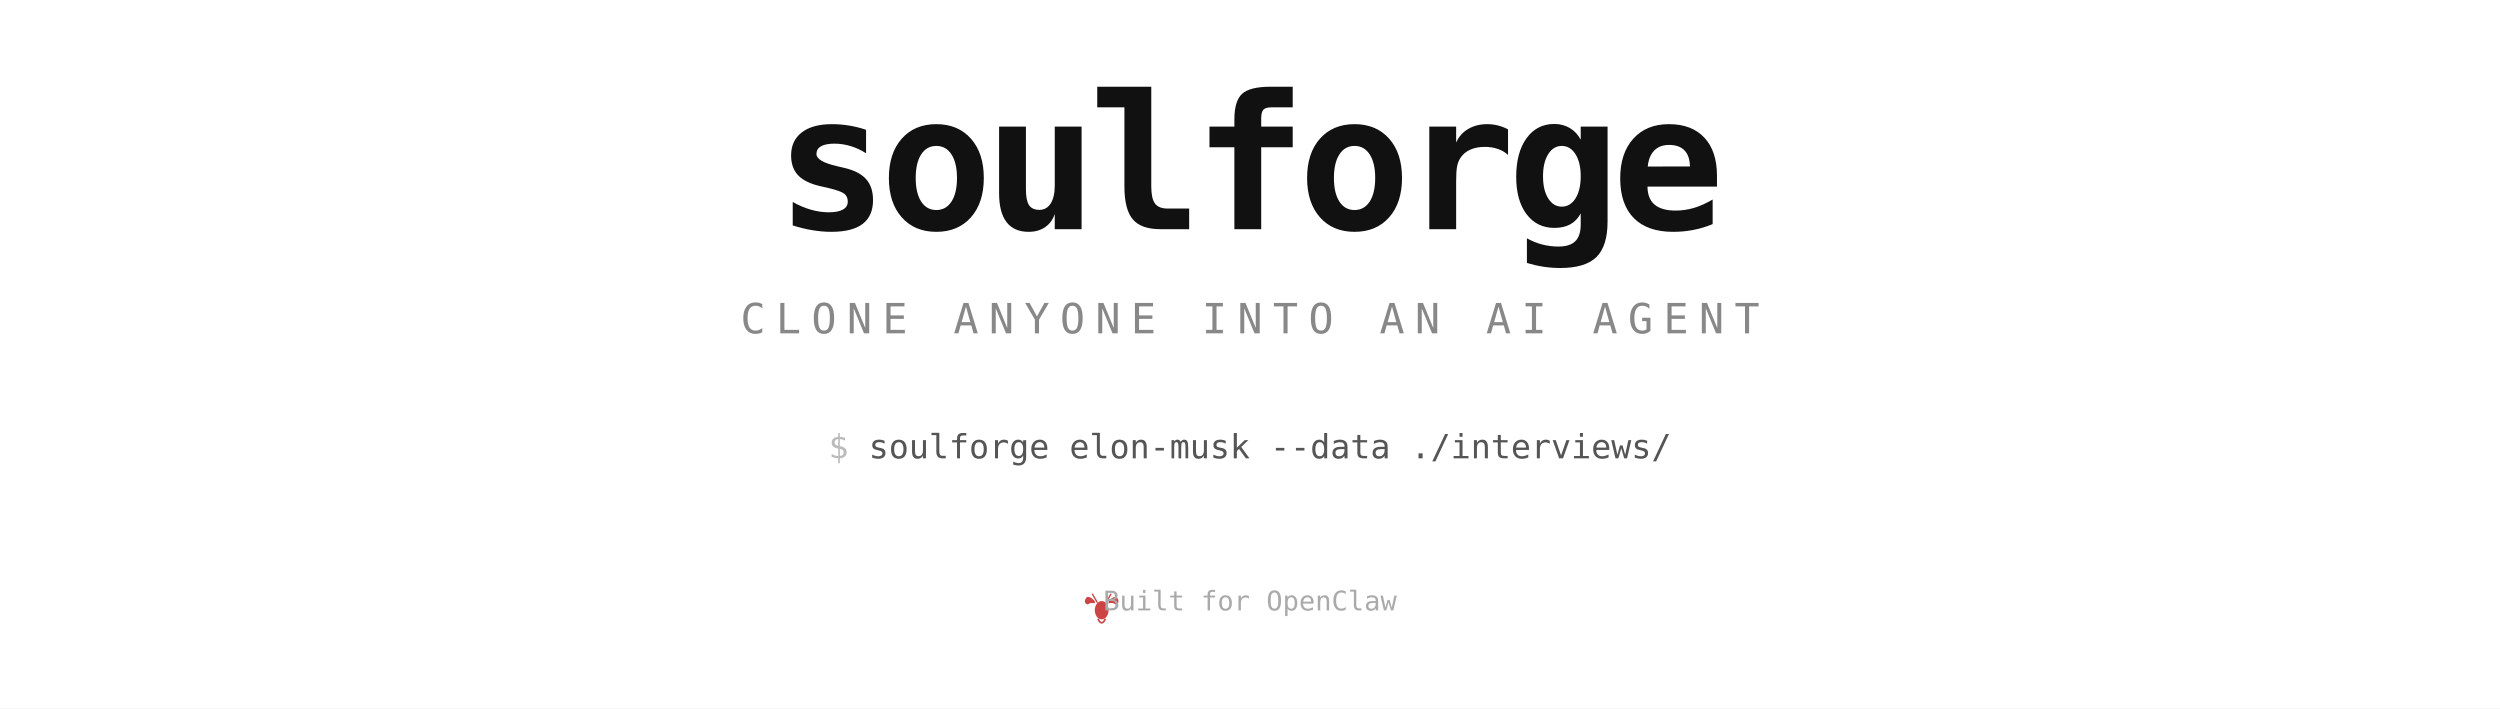
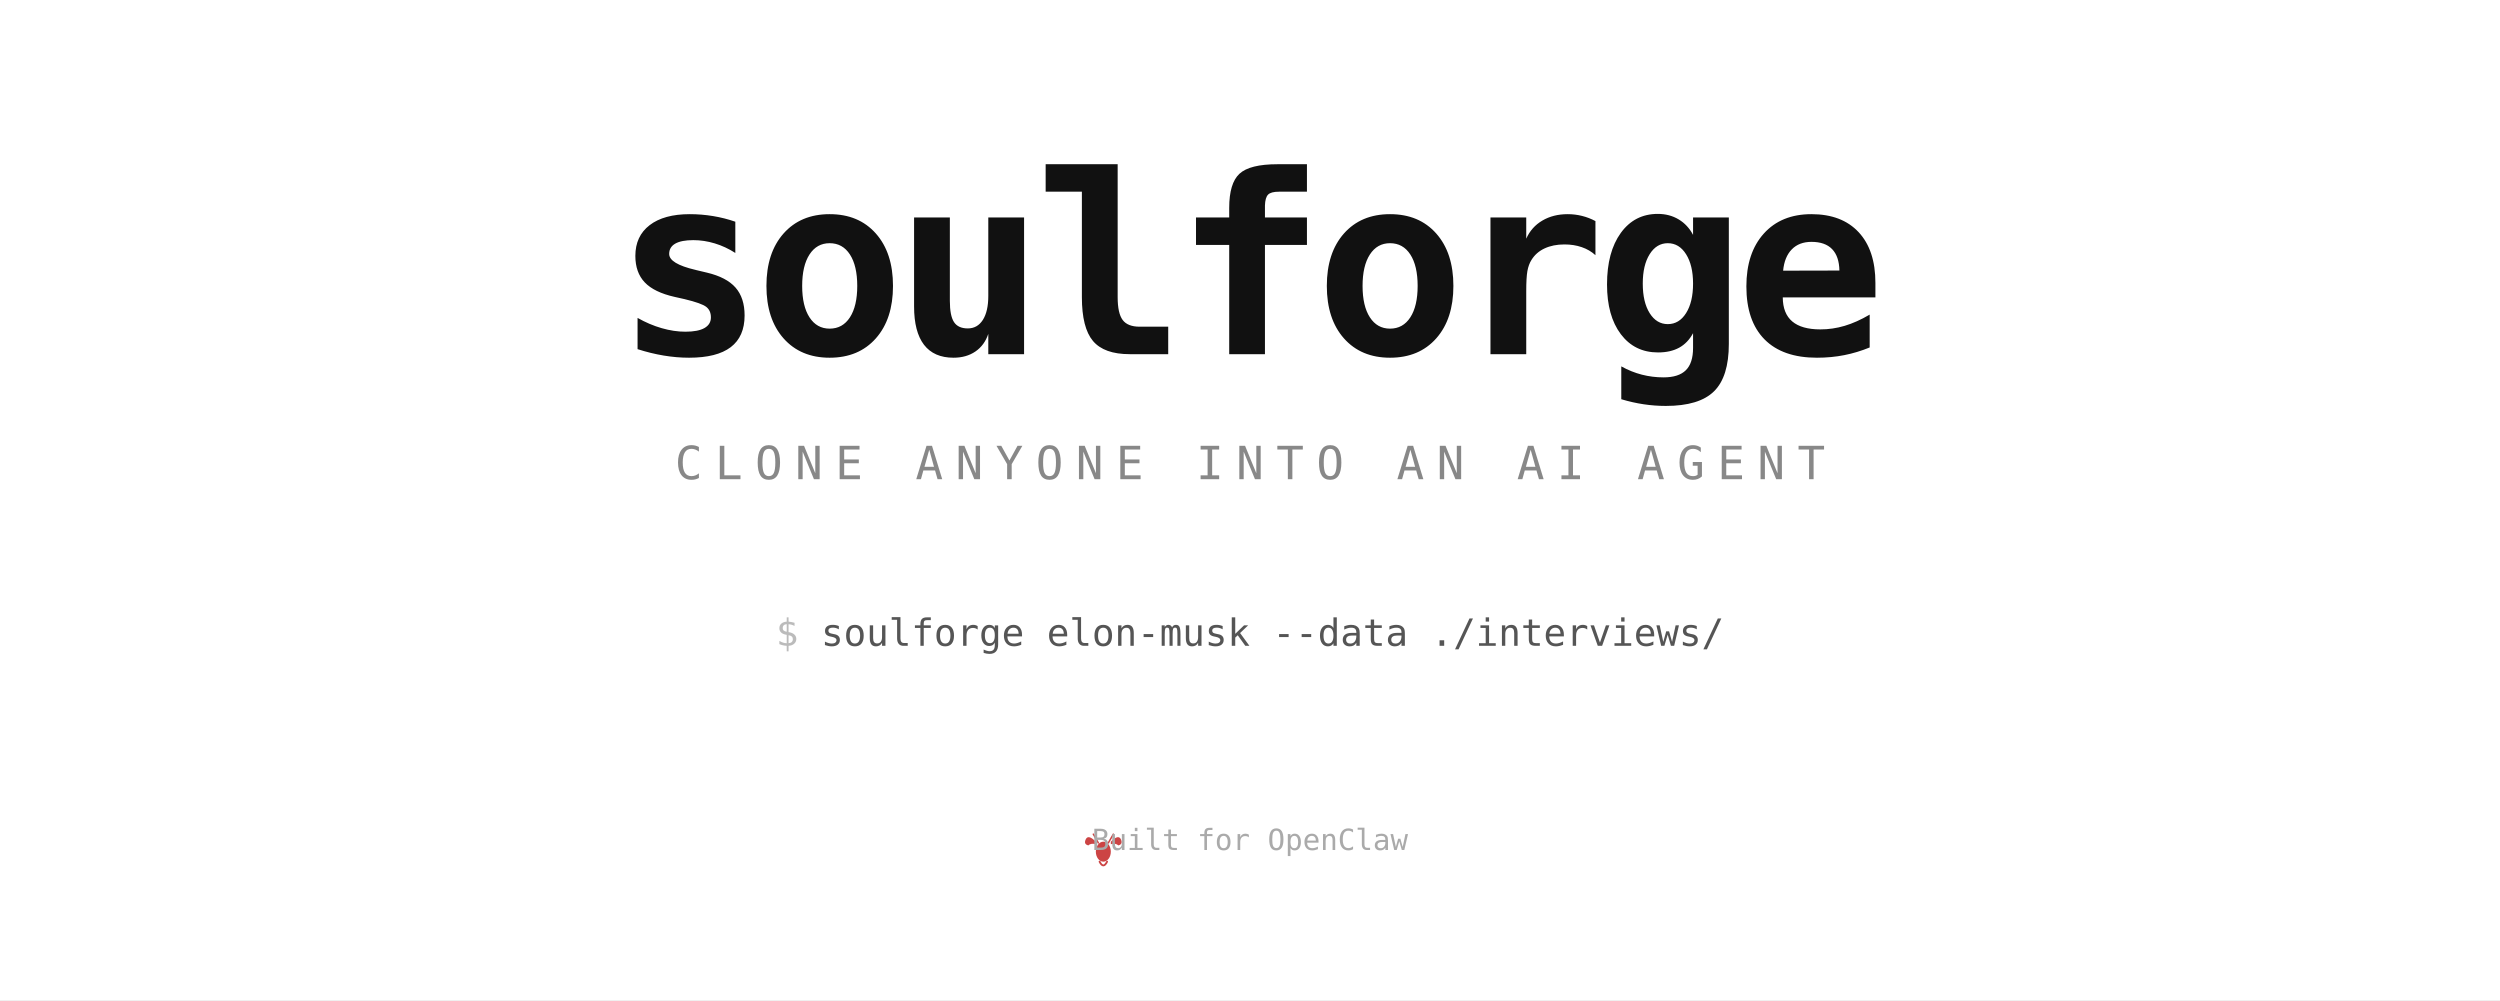
- <svg xmlns="http://www.w3.org/2000/svg" viewBox="0 0 1200 340" fill="none">
-   <rect width="1200" height="340" fill="#ffffff" />
-   <text x="600" y="110" font-family="ui-monospace, 'SF Mono', 'Cascadia Mono', 'Fira Code', Menlo, Monaco, monospace" font-size="90" font-weight="700" fill="#111111" text-anchor="middle" letter-spacing="-4">soulforge</text>
-   <text x="600" y="160" font-family="ui-monospace, 'SF Mono', 'Cascadia Mono', 'Fira Code', Menlo, Monaco, monospace" font-size="20" fill="#888888" text-anchor="middle" letter-spacing="5">CLONE ANYONE INTO AN AI AGENT</text>
-   <text x="600" y="220" font-family="ui-monospace, 'SF Mono', 'Cascadia Mono', 'Fira Code', Menlo, Monaco, monospace" font-size="16" text-anchor="middle">
+ <svg xmlns="http://www.w3.org/2000/svg" viewBox="0 0 1200 480" fill="none">
+   <rect width="1200" height="480" fill="#ffffff" />
+   <text x="600" y="170" font-family="ui-monospace, 'SF Mono', 'Cascadia Mono', 'Fira Code', Menlo, Monaco, monospace" font-size="120" font-weight="700" fill="#111111" text-anchor="middle" letter-spacing="-5">soulforge</text>
+   <text x="600" y="230" font-family="ui-monospace, 'SF Mono', 'Cascadia Mono', 'Fira Code', Menlo, Monaco, monospace" font-size="22" fill="#888888" text-anchor="middle" letter-spacing="6">CLONE ANYONE INTO AN AI AGENT</text>
+   <text x="600" y="310" font-family="ui-monospace, 'SF Mono', 'Cascadia Mono', 'Fira Code', Menlo, Monaco, monospace" font-size="18" text-anchor="middle">
    <tspan fill="#bbbbbb">$ </tspan>
    <tspan fill="#555555">soulforge elon-musk --data ./interviews/</tspan>
  </text>
-   <g transform="translate(600, 295)">
-     <g transform="translate(-80, -12) scale(0.55)" fill="#cc4444">
+   <g transform="translate(600, 410)">
+     <g transform="translate(-80, -12) scale(0.6)" fill="#cc4444">
      <ellipse cx="16" cy="18" rx="6" ry="8" />
      <path d="M10,10 Q4,4 2,8 Q0,12 4,13 Q6,11 10,12Z" />
      <path d="M22,10 Q28,4 30,8 Q32,12 28,13 Q26,11 22,12Z" />
      <line x1="12" y1="11" x2="8" y2="4" stroke="#cc4444" stroke-width="1.2" stroke-linecap="round" />
      <line x1="20" y1="11" x2="24" y2="4" stroke="#cc4444" stroke-width="1.2" stroke-linecap="round" />
      <path d="M13,26 Q16,32 19,26" fill="none" stroke="#cc4444" stroke-width="1.5" stroke-linecap="round" />
    </g>
-     <text x="0" y="-2" font-family="ui-monospace, 'SF Mono', 'Cascadia Mono', 'Fira Code', Menlo, Monaco, monospace" font-size="13" fill="#aaaaaa" text-anchor="middle">Built for OpenClaw</text>
+     <text x="0" y="-2" font-family="ui-monospace, 'SF Mono', 'Cascadia Mono', 'Fira Code', Menlo, Monaco, monospace" font-size="14" fill="#aaaaaa" text-anchor="middle">Built for OpenClaw</text>
  </g>
</svg>
